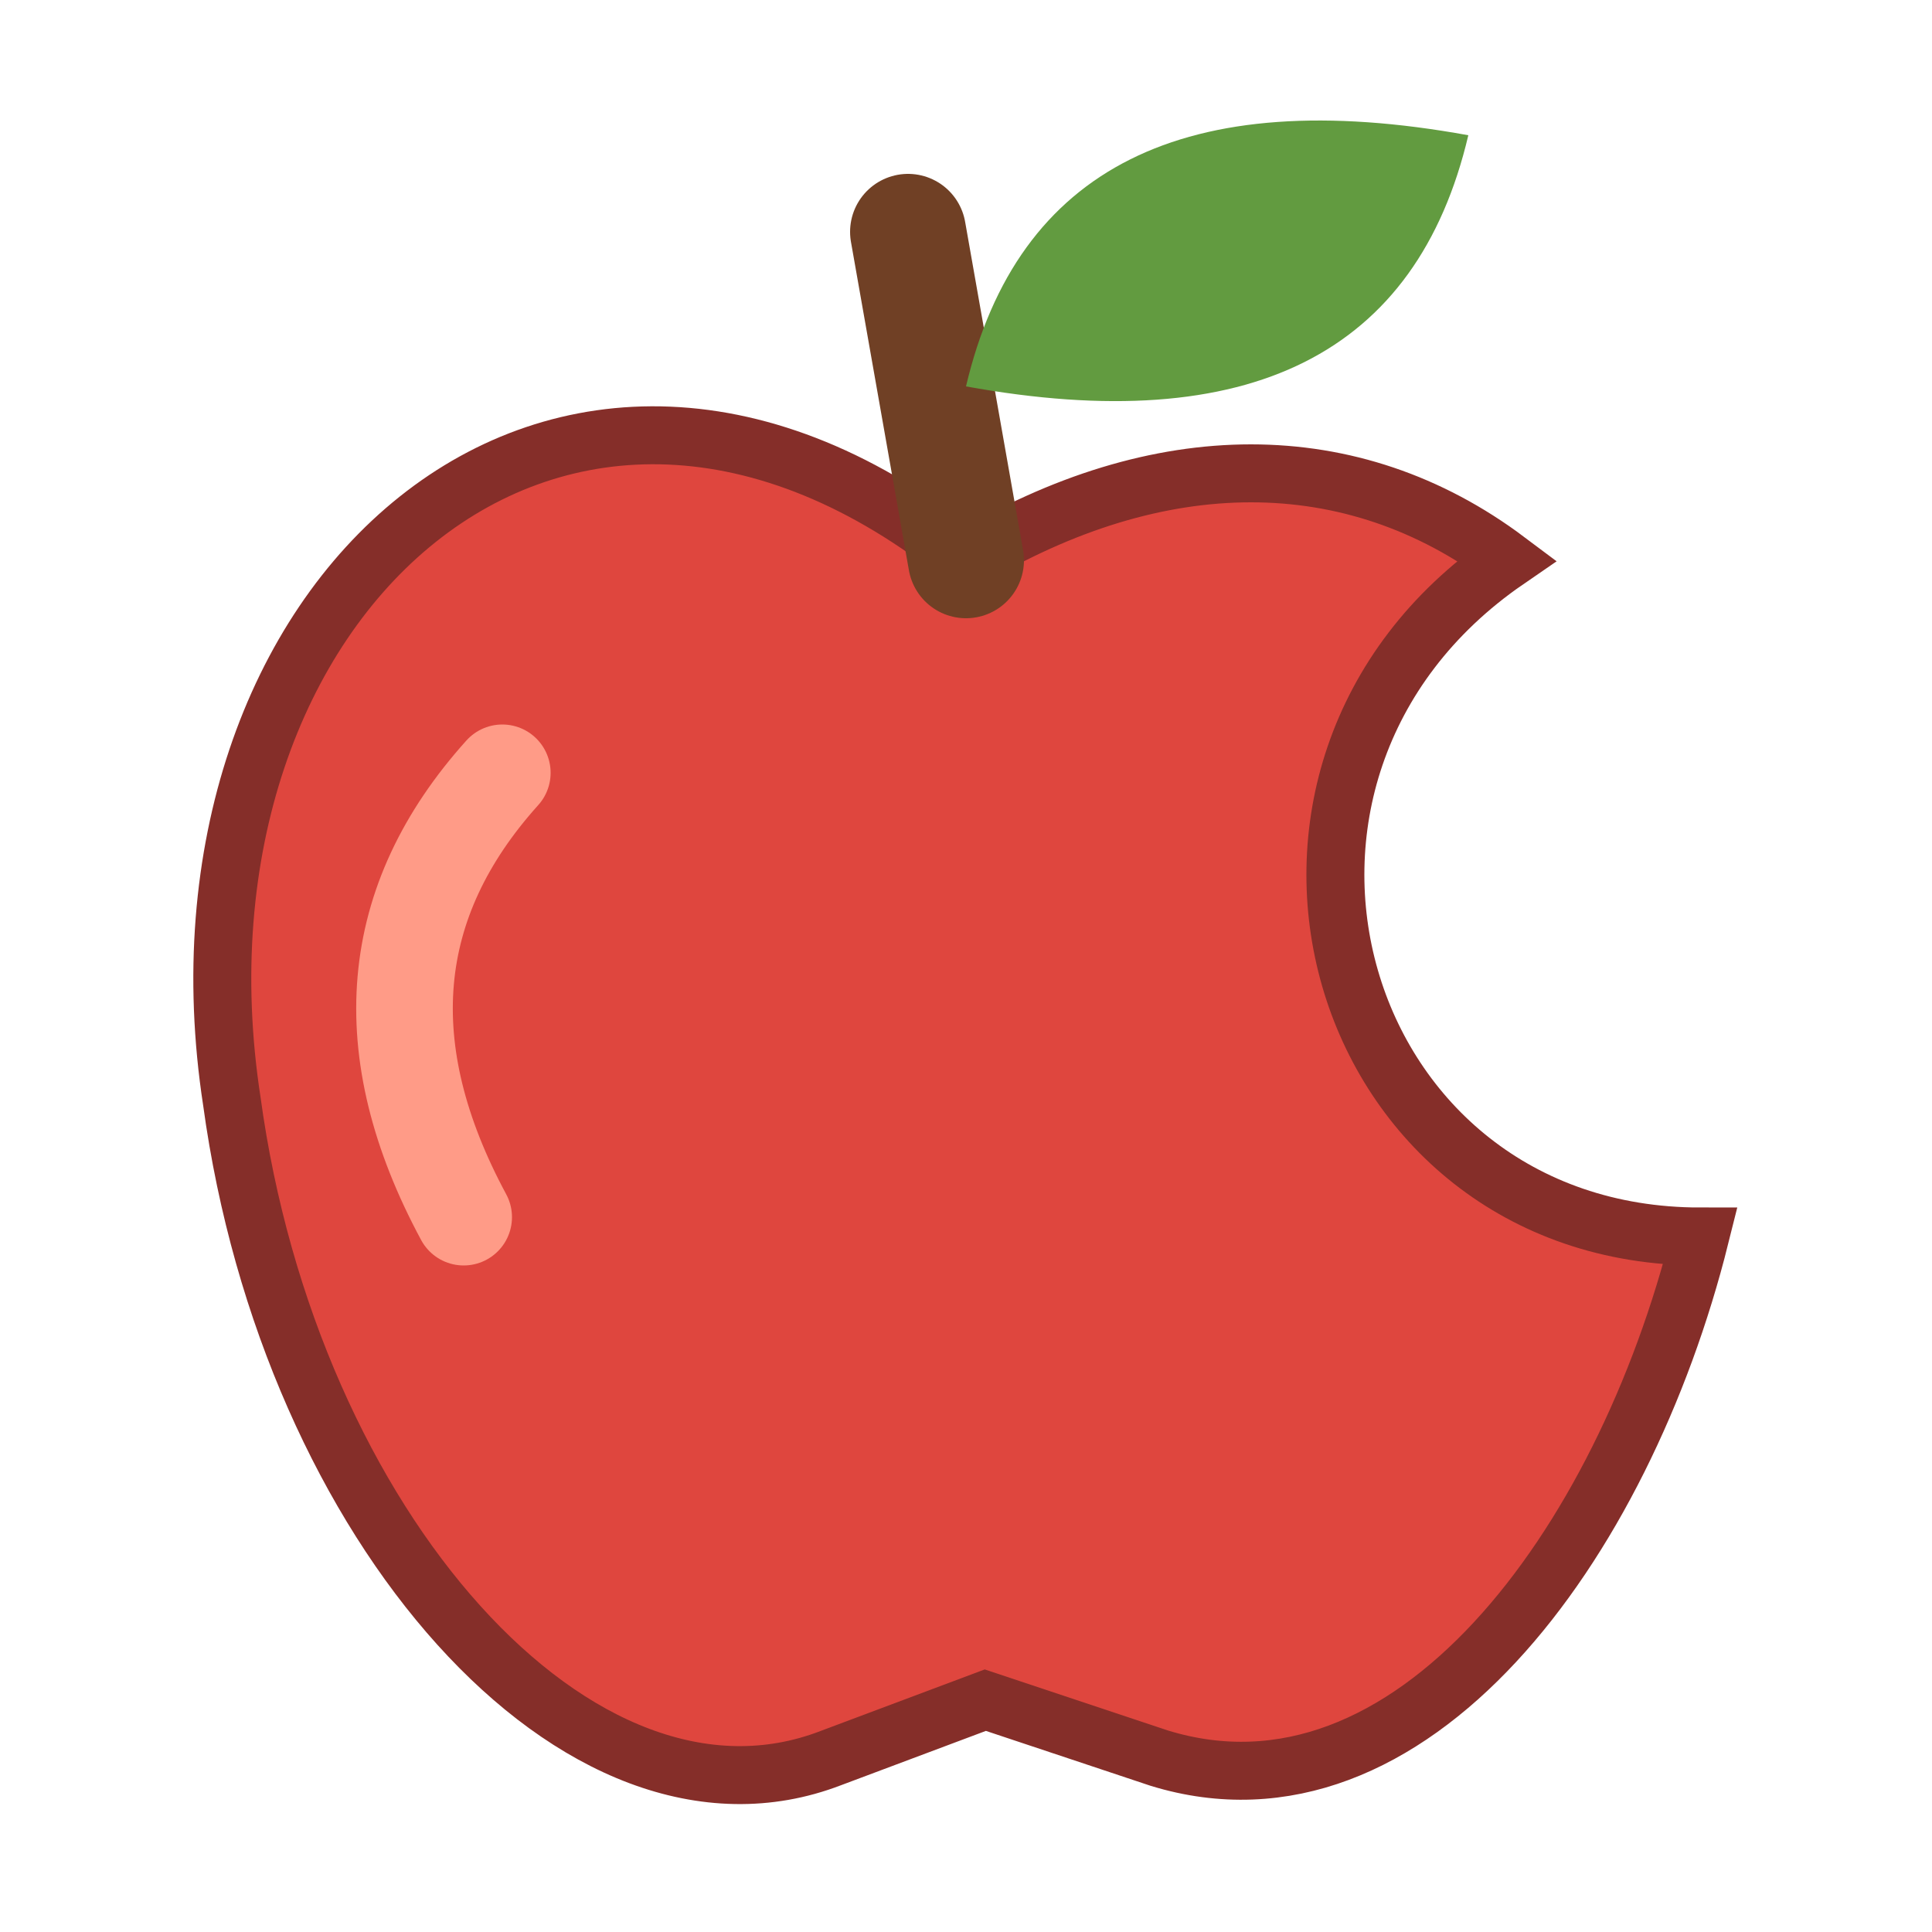
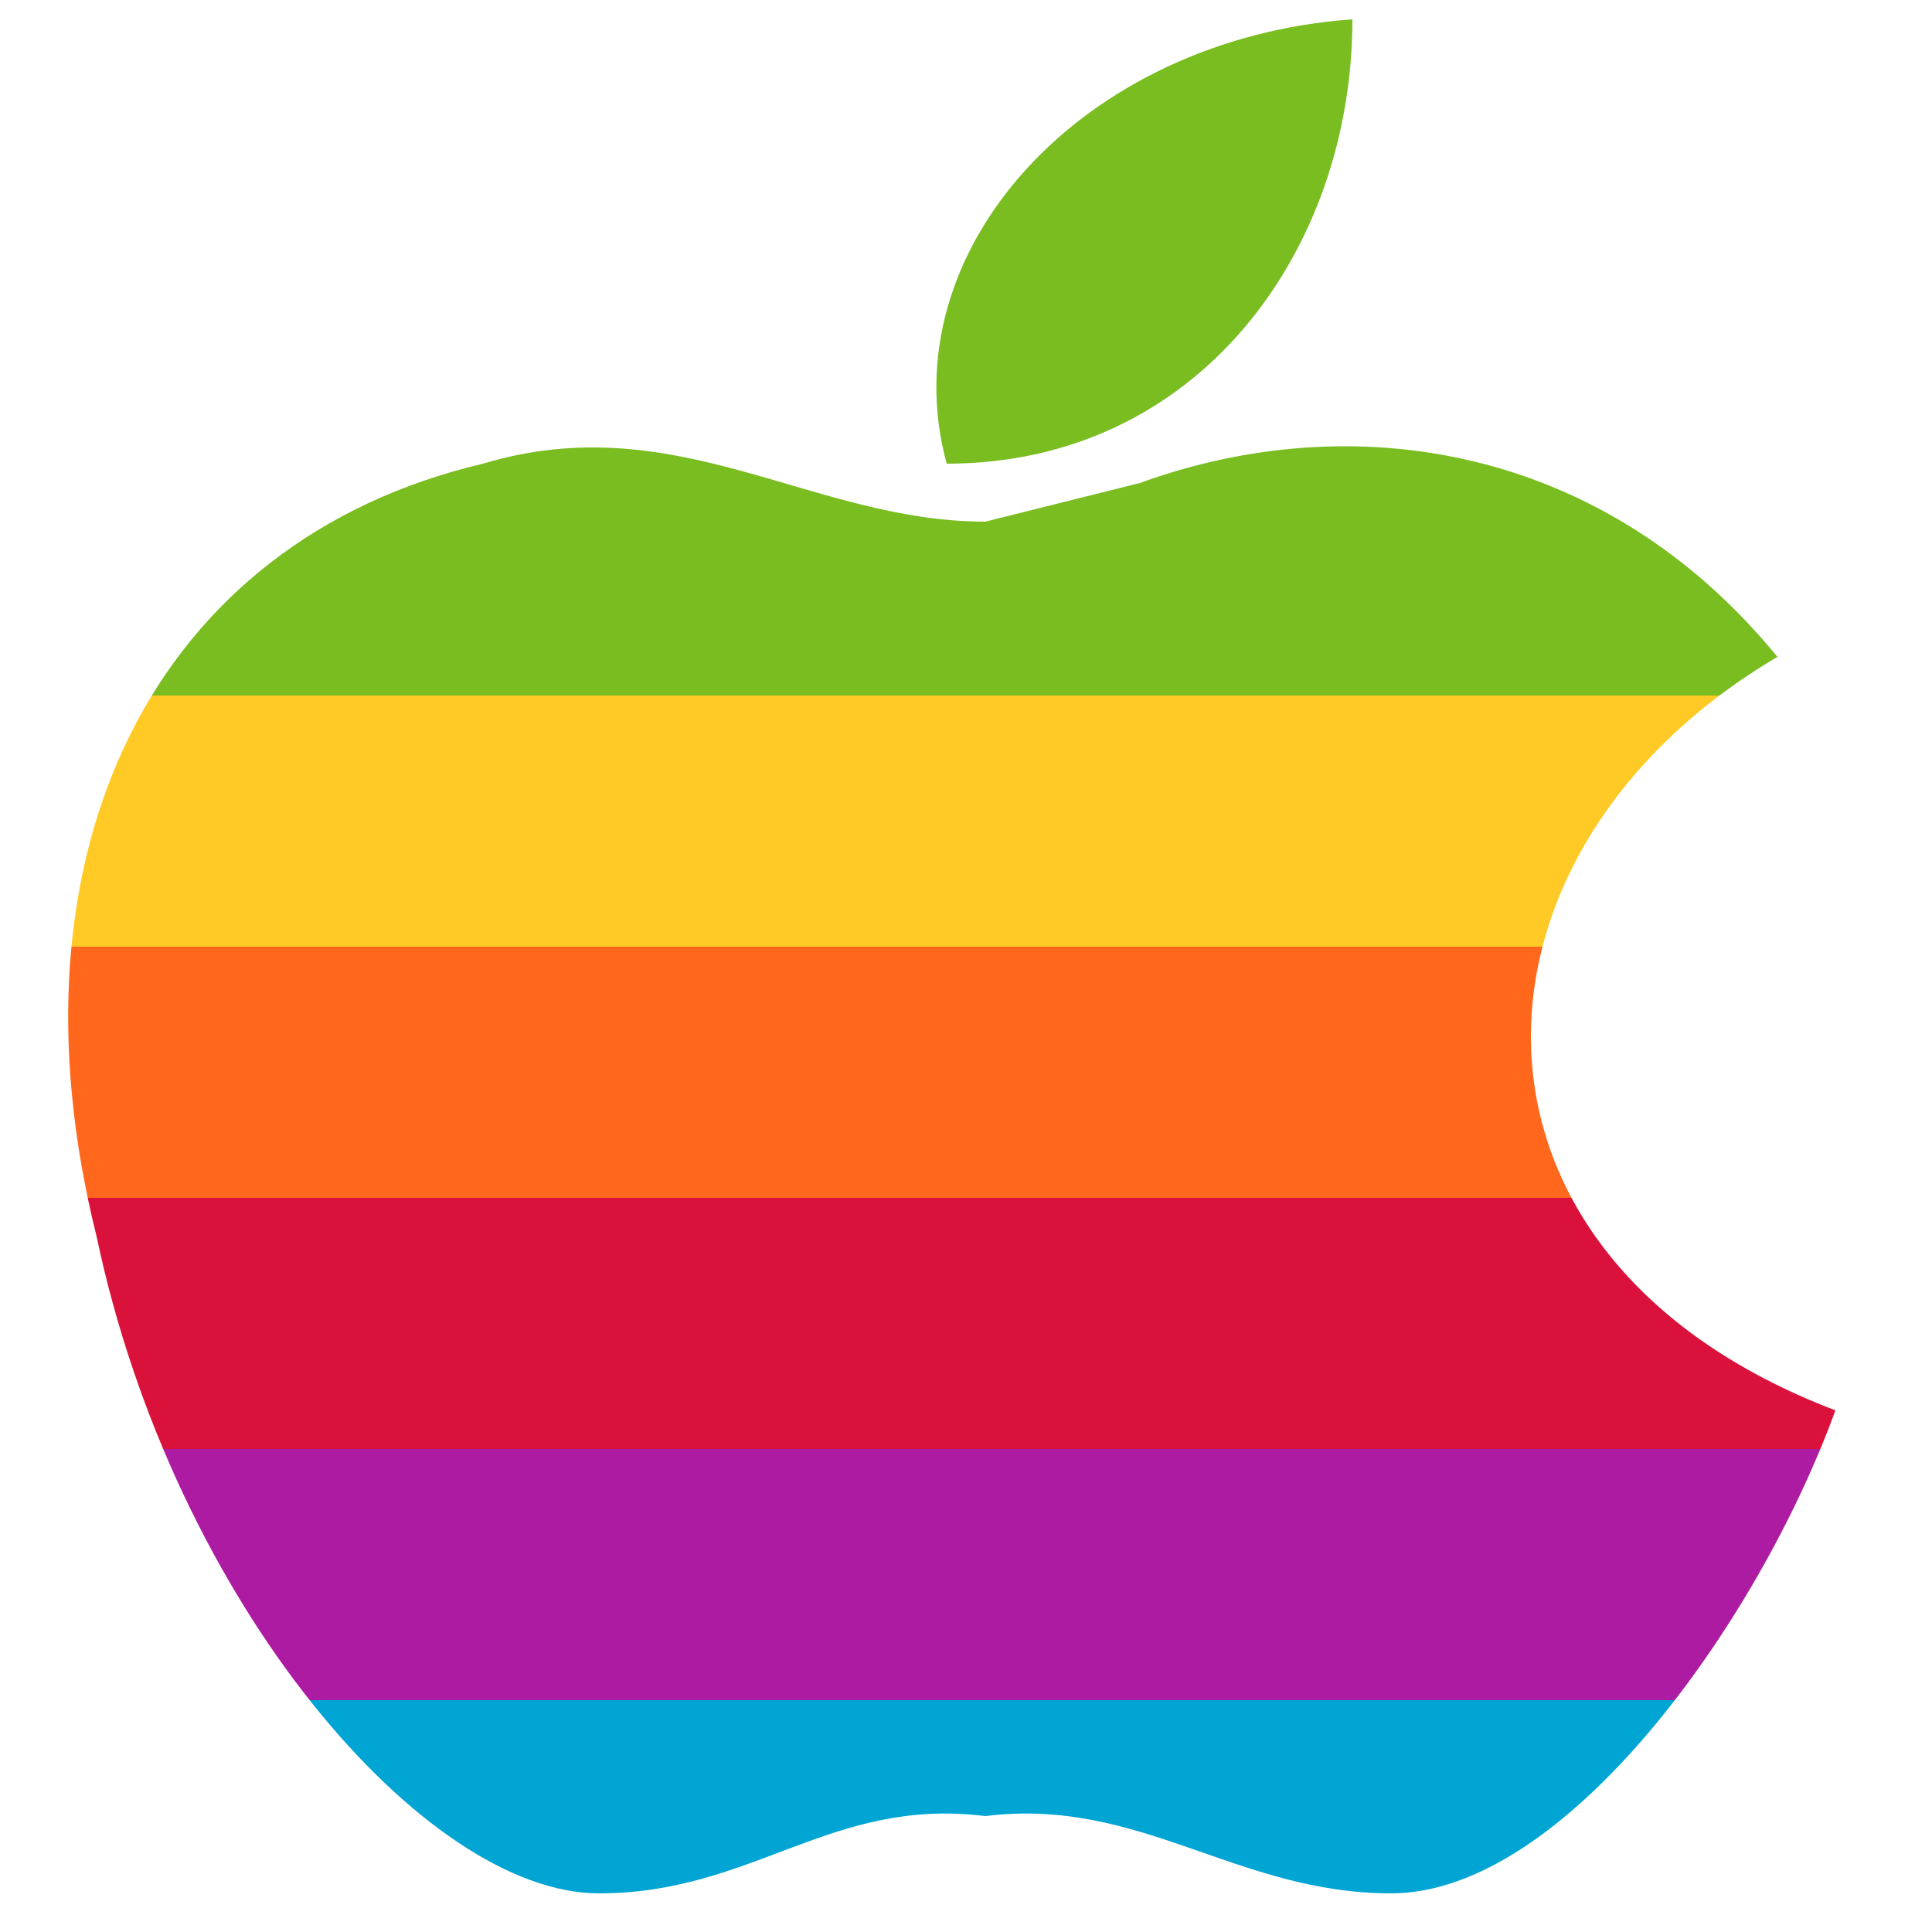
<svg xmlns="http://www.w3.org/2000/svg" viewBox="0 0 100 100">
-   <path d="M50 29C29 12 8 31 12 57c3 22 18 39 31 34l8-3 9 3c13 4 24-11 28-27-19 0-26-24-10-35-8-6-18-6-28 0Z" fill="#df463e" stroke="#852e29" stroke-width="3" />
-   <path d="M50 29 47 12" stroke="#704025" stroke-width="6" stroke-linecap="round" />
-   <path d="M50 20Q54 3 76 7Q72 24 50 20" fill="#629b40" />
-   <path d="M26 40Q17 50 24 63" fill="none" stroke="#ff9b87" stroke-width="5" stroke-linecap="round" />
+   <defs>
+     <clipPath id="rainbowApple">
+       <path d="M51 27C42 27 35 21 25 24C8 28 0 44 5 64C9 83 22 98 31 98C39 98 43 93 51 94C59 93 64 98 72 98C81 98 91 84 95 73C74 65 75 44 92 34C83 23 70 21 59 25Z" />
+       <path d="M49 24C46 13 56 2 70 1C70 13 62 24 49 24Z" />
+     </clipPath>
+   </defs>
+   <g clip-path="url(#rainbowApple)">
+     <path fill="#79bd20" d="M0 0H100V36H0Z" />
+     <path fill="#ffca25" d="M0 36H100V49H0Z" />
+     <path fill="#ff671c" d="M0 49H100V62H0Z" />
+     <path fill="#da123b" d="M0 62H100V75H0Z" />
+     <path fill="#ad1ba2" d="M0 75H100V88H0Z" />
+     <path fill="#00a5d3" d="M0 88H100V100H0Z" />
+   </g>
</svg>
